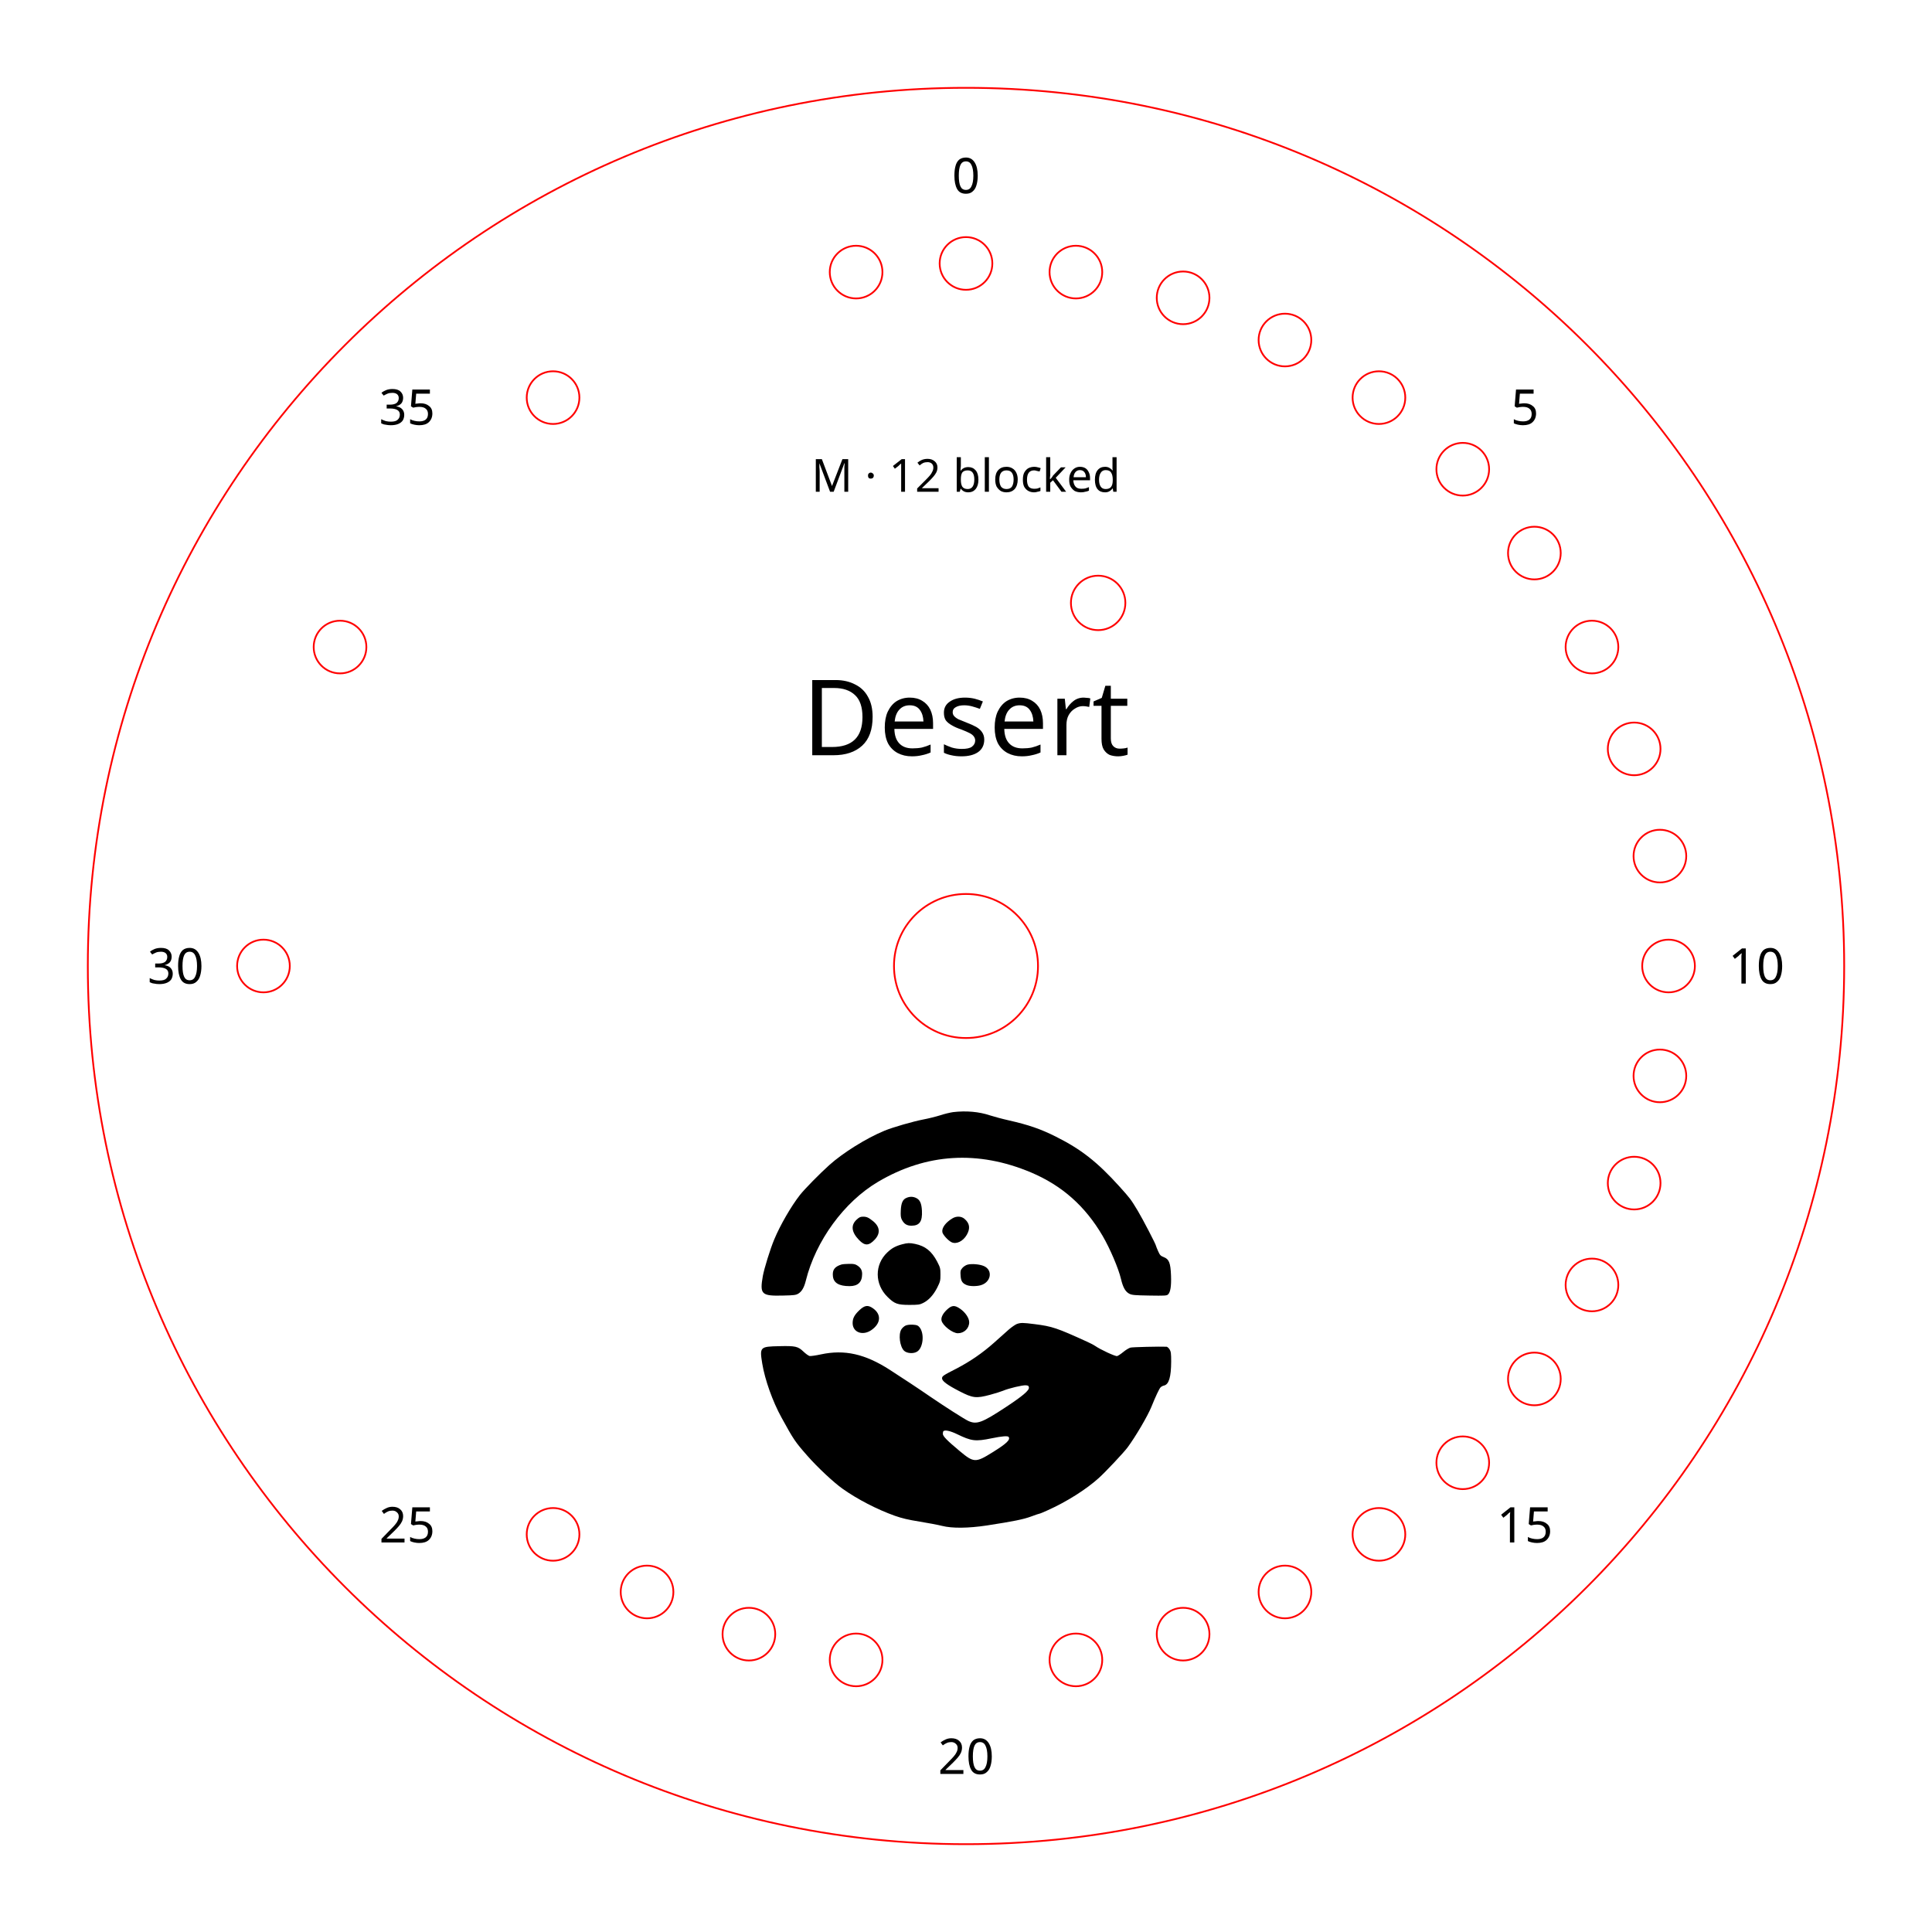
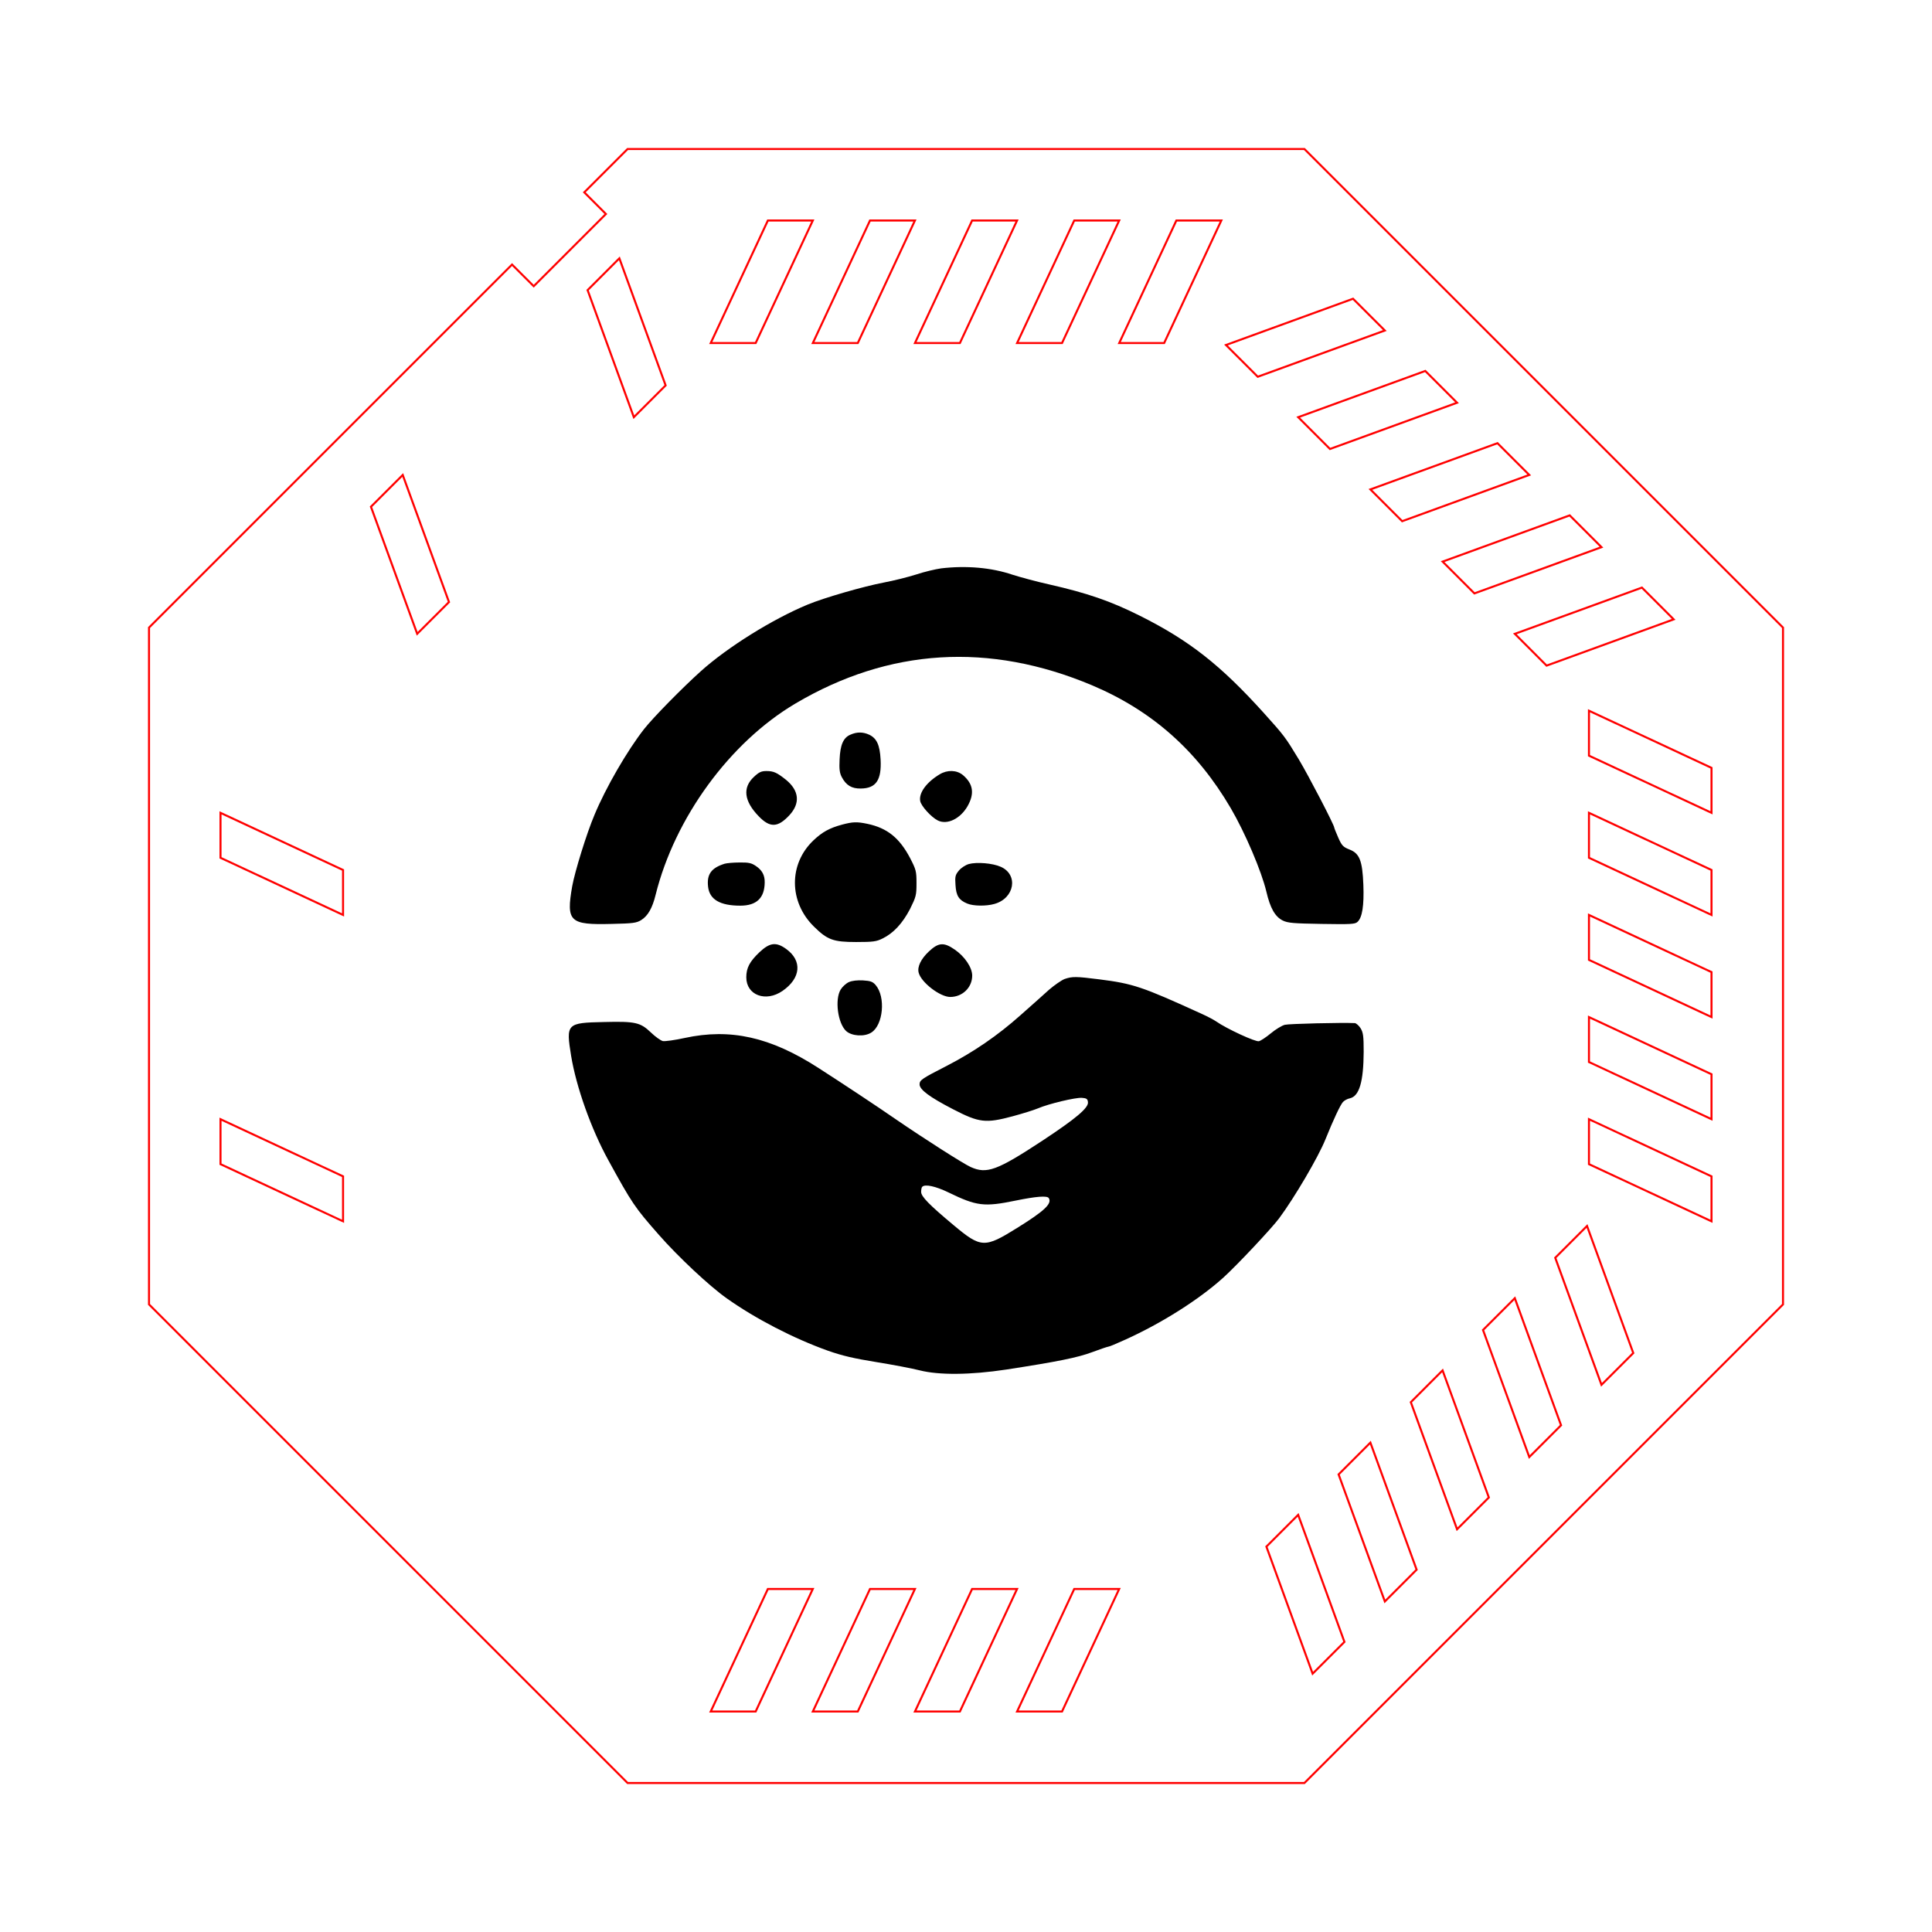
- <svg xmlns="http://www.w3.org/2000/svg" width="110.000mm" height="110.000mm" viewBox="0 0 110.000 110.000">
+ <svg xmlns="http://www.w3.org/2000/svg" width="94.591mm" height="94.591mm" viewBox="0 0 94.591 94.591">
  <style>
  .cut { fill: none; stroke: #ff0000; stroke-width: 0.1; }
-   .engrave { fill: #000; font-family: sans-serif; text-anchor: middle; }
</style>
-   <circle cx="55.000" cy="55.000" r="50.000" class="cut" />
-   <circle cx="55.000" cy="55.000" r="4.100" class="cut" />
-   <circle cx="62.524" cy="34.327" r="1.550" class="cut" />
-   <circle cx="55.000" cy="15.000" r="1.500" class="cut" />
-   <text x="55.000" y="11.000" font-size="2.800" class="engrave">0</text>
-   <circle cx="61.257" cy="15.492" r="1.500" class="cut" />
-   <circle cx="67.361" cy="16.958" r="1.500" class="cut" />
-   <circle cx="73.160" cy="19.360" r="1.500" class="cut" />
-   <circle cx="78.511" cy="22.639" r="1.500" class="cut" />
-   <circle cx="83.284" cy="26.716" r="1.500" class="cut" />
-   <text x="86.820" y="24.180" font-size="2.800" class="engrave">5</text>
-   <circle cx="87.361" cy="31.489" r="1.500" class="cut" />
-   <circle cx="90.640" cy="36.840" r="1.500" class="cut" />
-   <circle cx="93.042" cy="42.639" r="1.500" class="cut" />
-   <circle cx="94.508" cy="48.743" r="1.500" class="cut" />
-   <circle cx="95.000" cy="55.000" r="1.500" class="cut" />
-   <text x="100.000" y="56.000" font-size="2.800" class="engrave">10</text>
-   <circle cx="94.508" cy="61.257" r="1.500" class="cut" />
-   <circle cx="93.042" cy="67.361" r="1.500" class="cut" />
-   <circle cx="90.640" cy="73.160" r="1.500" class="cut" />
-   <circle cx="87.361" cy="78.511" r="1.500" class="cut" />
-   <circle cx="83.284" cy="83.284" r="1.500" class="cut" />
-   <text x="86.820" y="87.820" font-size="2.800" class="engrave">15</text>
-   <circle cx="78.511" cy="87.361" r="1.500" class="cut" />
-   <circle cx="73.160" cy="90.640" r="1.500" class="cut" />
-   <circle cx="67.361" cy="93.042" r="1.500" class="cut" />
-   <circle cx="61.257" cy="94.508" r="1.500" class="cut" />
-   <text x="55.000" y="101.000" font-size="2.800" class="engrave">20</text>
-   <circle cx="48.743" cy="94.508" r="1.500" class="cut" />
-   <circle cx="42.639" cy="93.042" r="1.500" class="cut" />
-   <circle cx="36.840" cy="90.640" r="1.500" class="cut" />
-   <circle cx="31.489" cy="87.361" r="1.500" class="cut" />
-   <text x="23.180" y="87.820" font-size="2.800" class="engrave">25</text>
-   <circle cx="15.000" cy="55.000" r="1.500" class="cut" />
-   <text x="10.000" y="56.000" font-size="2.800" class="engrave">30</text>
-   <circle cx="19.360" cy="36.840" r="1.500" class="cut" />
-   <text x="23.180" y="24.180" font-size="2.800" class="engrave">35</text>
-   <circle cx="31.489" cy="22.639" r="1.500" class="cut" />
-   <circle cx="48.743" cy="15.492" r="1.500" class="cut" />
-   <text x="55.000" y="28.000" font-size="2.600" class="engrave">M · 12 blocked</text>
-   <text x="55.000" y="43.000" font-size="6.000" class="engrave">Desert</text>
-   <svg x="43.000" y="63.000" width="24.000" height="24.000" viewBox="0 0 528 528">
-     <g transform="translate(0,528) scale(0.1,-0.1)" fill="#000000" stroke="none">
-       <path d="M2480 5210 c-36 -5 -109 -22 -163 -40 -54 -17 -146 -40 -205 -51 -136 -26 -389 -99 -495 -143 -229 -95 -517 -275 -690 -430 -120 -108 -308 -299 -367 -374 -109 -139 -248 -379 -321 -555 -51 -120 -127 -367 -144 -461 -40 -230 -17 -251 255 -244 138 3 160 6 191 25 43 27 72 77 93 163 124 498 479 985 903 1236 605 358 1253 398 1918 118 387 -164 677 -420 896 -794 93 -159 199 -408 230 -539 25 -107 56 -162 106 -187 33 -16 67 -19 251 -22 188 -3 216 -2 232 13 31 28 43 106 38 239 -6 158 -25 204 -90 229 -40 16 -49 24 -72 76 -14 32 -26 62 -26 65 0 17 -165 334 -229 441 -89 147 -94 153 -227 301 -279 309 -481 468 -801 628 -190 95 -339 146 -585 202 -81 18 -188 47 -238 63 -136 46 -297 60 -460 41z M1893 4135 c-46 -19 -66 -66 -70 -160 -3 -63 0 -87 14 -114 28 -53 64 -75 123 -74 99 1 135 55 128 188 -5 93 -25 137 -74 160 -39 18 -79 19 -121 0z M1269 3862 c-74 -69 -64 -156 31 -254 73 -76 124 -74 199 7 71 77 63 159 -23 229 -58 46 -79 56 -126 56 -33 0 -48 -7 -81 -38z M2470 3879 c-85 -51 -136 -120 -126 -173 6 -32 70 -103 113 -125 60 -31 146 10 193 92 46 81 37 144 -30 201 -40 33 -100 35 -150 5z M1840 3554 c-82 -22 -129 -48 -186 -102 -161 -153 -159 -398 3 -557 87 -86 125 -100 273 -100 110 0 131 3 171 23 70 34 129 98 177 190 39 79 42 89 42 167 0 78 -3 88 -41 162 -69 131 -148 195 -277 222 -67 14 -94 13 -162 -5z M1080 3301 c-86 -27 -116 -68 -107 -148 9 -83 77 -123 208 -123 105 0 157 49 158 150 1 47 -17 80 -58 107 -28 19 -47 23 -105 22 -39 0 -82 -4 -96 -8z M2658 3299 c-21 -6 -50 -25 -64 -42 -23 -28 -26 -38 -22 -93 4 -70 22 -98 75 -120 39 -17 123 -18 176 -3 131 36 157 189 42 240 -53 24 -156 32 -207 18z M1305 2729 c-63 -60 -85 -101 -85 -162 0 -115 125 -163 234 -88 119 82 129 195 24 271 -65 47 -106 42 -173 -21z M2400 2734 c-51 -48 -76 -99 -66 -137 16 -63 138 -157 204 -157 79 0 142 61 142 138 0 52 -48 124 -114 169 -70 48 -104 45 -166 -13z M3277 2556 c-20 -8 -65 -39 -100 -69 -34 -31 -117 -105 -185 -165 -147 -131 -302 -237 -474 -326 -164 -84 -178 -93 -178 -121 0 -34 64 -82 217 -161 168 -87 210 -92 385 -45 63 17 137 40 163 51 70 30 243 71 284 68 29 -2 37 -7 39 -27 6 -37 -78 -107 -293 -249 -295 -194 -361 -218 -465 -171 -47 21 -302 184 -480 306 -124 86 -351 236 -505 335 -309 199 -567 257 -863 193 -64 -14 -128 -23 -142 -20 -14 4 -48 28 -76 55 -69 66 -101 73 -304 68 -241 -5 -246 -10 -212 -219 33 -201 130 -474 241 -675 152 -277 170 -304 324 -479 126 -144 329 -334 441 -413 186 -132 432 -259 653 -338 94 -33 167 -50 315 -74 106 -17 231 -41 278 -53 126 -32 328 -30 560 5 331 51 461 77 557 113 51 19 98 35 103 35 6 0 52 19 102 42 239 107 484 262 643 406 85 77 310 316 359 382 98 132 253 395 299 510 52 129 96 222 113 241 9 10 29 21 45 24 61 14 88 108 89 300 0 102 -3 125 -20 153 -11 17 -28 32 -37 33 -85 4 -426 -4 -453 -11 -19 -5 -60 -30 -90 -55 -30 -25 -65 -48 -77 -51 -22 -6 -211 82 -275 127 -14 10 -57 33 -95 50 -386 176 -442 195 -663 223 -150 19 -173 19 -223 2z m-751 -1379 c183 -89 231 -95 435 -53 132 27 204 33 214 16 22 -36 -28 -83 -205 -193 -210 -131 -233 -130 -410 18 -158 132 -210 185 -210 215 0 15 3 30 7 33 18 19 86 4 169 -36z M1883 2536 c-18 -8 -42 -30 -53 -48 -39 -64 -19 -217 35 -268 36 -33 118 -39 163 -10 77 48 94 230 28 307 -19 22 -33 27 -82 30 -37 2 -71 -2 -91 -11z" />
-     </g>
-   </svg>
+   <g id="M-desert">
+     <polygon points="30.727,7.296 63.864,7.296 87.296,30.727 87.296,63.864 63.864,87.296 30.727,87.296 7.296,63.864 7.296,30.727 25.070,12.953 26.131,14.013 29.666,10.478 28.606,9.417" class="cut" />
+     <polygon points="34.797,16.796 36.997,16.796 39.795,10.796 37.595,10.796" class="cut" />
+     <polygon points="39.797,16.796 41.997,16.796 44.795,10.796 42.595,10.796" class="cut" />
+     <polygon points="44.797,16.796 46.997,16.796 49.795,10.796 47.595,10.796" class="cut" />
+     <polygon points="49.797,16.796 51.997,16.796 54.795,10.796 52.595,10.796" class="cut" />
+     <polygon points="54.797,16.796 56.997,16.796 59.795,10.796 57.595,10.796" class="cut" />
+     <polygon points="60.024,16.891 61.580,18.446 67.801,16.182 66.245,14.627" class="cut" />
+     <polygon points="63.560,20.426 65.116,21.982 71.337,19.718 69.781,18.162" class="cut" />
+     <polygon points="67.095,23.962 68.651,25.518 74.872,23.253 73.316,21.698" class="cut" />
+     <polygon points="70.631,27.497 72.187,29.053 78.408,26.789 76.852,25.233" class="cut" />
+     <polygon points="74.167,31.033 75.722,32.589 81.943,30.324 80.388,28.769" class="cut" />
+     <polygon points="77.796,34.797 77.796,36.997 83.796,39.795 83.796,37.595" class="cut" />
+     <polygon points="77.796,39.797 77.796,41.997 83.796,44.795 83.796,42.595" class="cut" />
+     <polygon points="77.796,44.797 77.796,46.997 83.796,49.795 83.796,47.595" class="cut" />
+     <polygon points="77.796,49.797 77.796,51.997 83.796,54.795 83.796,52.595" class="cut" />
+     <polygon points="77.796,54.797 77.796,56.997 83.796,59.795 83.796,57.595" class="cut" />
+     <polygon points="77.701,60.024 76.145,61.580 78.409,67.801 79.965,66.245" class="cut" />
+     <polygon points="74.165,63.560 72.609,65.116 74.874,71.337 76.429,69.781" class="cut" />
+     <polygon points="70.629,67.095 69.074,68.651 71.338,74.872 72.894,73.316" class="cut" />
+     <polygon points="67.094,70.631 65.538,72.187 67.803,78.408 69.358,76.852" class="cut" />
+     <polygon points="63.558,74.167 62.003,75.722 64.267,81.943 65.823,80.388" class="cut" />
+     <polygon points="54.795,77.796 52.595,77.796 49.797,83.796 51.997,83.796" class="cut" />
+     <polygon points="49.795,77.796 47.595,77.796 44.797,83.796 46.997,83.796" class="cut" />
+     <polygon points="44.795,77.796 42.595,77.796 39.797,83.796 41.997,83.796" class="cut" />
+     <polygon points="39.795,77.796 37.595,77.796 34.797,83.796 36.997,83.796" class="cut" />
+     <polygon points="16.796,59.795 16.796,57.595 10.796,54.797 10.796,56.997" class="cut" />
+     <polygon points="16.796,44.795 16.796,42.595 10.796,39.797 10.796,41.997" class="cut" />
+     <polygon points="20.426,31.031 21.982,29.476 19.718,23.255 18.162,24.810" class="cut" />
+     <polygon points="31.033,20.425 32.589,18.869 30.324,12.648 28.769,14.204" class="cut" />
+     <svg x="27.296" y="27.296" width="40.000" height="40.000" viewBox="0 0 528 528">
+       <g transform="translate(0,528) scale(0.1,-0.1)" fill="#000000" stroke="none">
+         <path d="M2480 5210 c-36 -5 -109 -22 -163 -40 -54 -17 -146 -40 -205 -51 -136 -26 -389 -99 -495 -143 -229 -95 -517 -275 -690 -430 -120 -108 -308 -299 -367 -374 -109 -139 -248 -379 -321 -555 -51 -120 -127 -367 -144 -461 -40 -230 -17 -251 255 -244 138 3 160 6 191 25 43 27 72 77 93 163 124 498 479 985 903 1236 605 358 1253 398 1918 118 387 -164 677 -420 896 -794 93 -159 199 -408 230 -539 25 -107 56 -162 106 -187 33 -16 67 -19 251 -22 188 -3 216 -2 232 13 31 28 43 106 38 239 -6 158 -25 204 -90 229 -40 16 -49 24 -72 76 -14 32 -26 62 -26 65 0 17 -165 334 -229 441 -89 147 -94 153 -227 301 -279 309 -481 468 -801 628 -190 95 -339 146 -585 202 -81 18 -188 47 -238 63 -136 46 -297 60 -460 41z M1893 4135 c-46 -19 -66 -66 -70 -160 -3 -63 0 -87 14 -114 28 -53 64 -75 123 -74 99 1 135 55 128 188 -5 93 -25 137 -74 160 -39 18 -79 19 -121 0z M1269 3862 c-74 -69 -64 -156 31 -254 73 -76 124 -74 199 7 71 77 63 159 -23 229 -58 46 -79 56 -126 56 -33 0 -48 -7 -81 -38z M2470 3879 c-85 -51 -136 -120 -126 -173 6 -32 70 -103 113 -125 60 -31 146 10 193 92 46 81 37 144 -30 201 -40 33 -100 35 -150 5z M1840 3554 c-82 -22 -129 -48 -186 -102 -161 -153 -159 -398 3 -557 87 -86 125 -100 273 -100 110 0 131 3 171 23 70 34 129 98 177 190 39 79 42 89 42 167 0 78 -3 88 -41 162 -69 131 -148 195 -277 222 -67 14 -94 13 -162 -5z M1080 3301 c-86 -27 -116 -68 -107 -148 9 -83 77 -123 208 -123 105 0 157 49 158 150 1 47 -17 80 -58 107 -28 19 -47 23 -105 22 -39 0 -82 -4 -96 -8z M2658 3299 c-21 -6 -50 -25 -64 -42 -23 -28 -26 -38 -22 -93 4 -70 22 -98 75 -120 39 -17 123 -18 176 -3 131 36 157 189 42 240 -53 24 -156 32 -207 18z M1305 2729 c-63 -60 -85 -101 -85 -162 0 -115 125 -163 234 -88 119 82 129 195 24 271 -65 47 -106 42 -173 -21z M2400 2734 c-51 -48 -76 -99 -66 -137 16 -63 138 -157 204 -157 79 0 142 61 142 138 0 52 -48 124 -114 169 -70 48 -104 45 -166 -13z M3277 2556 c-20 -8 -65 -39 -100 -69 -34 -31 -117 -105 -185 -165 -147 -131 -302 -237 -474 -326 -164 -84 -178 -93 -178 -121 0 -34 64 -82 217 -161 168 -87 210 -92 385 -45 63 17 137 40 163 51 70 30 243 71 284 68 29 -2 37 -7 39 -27 6 -37 -78 -107 -293 -249 -295 -194 -361 -218 -465 -171 -47 21 -302 184 -480 306 -124 86 -351 236 -505 335 -309 199 -567 257 -863 193 -64 -14 -128 -23 -142 -20 -14 4 -48 28 -76 55 -69 66 -101 73 -304 68 -241 -5 -246 -10 -212 -219 33 -201 130 -474 241 -675 152 -277 170 -304 324 -479 126 -144 329 -334 441 -413 186 -132 432 -259 653 -338 94 -33 167 -50 315 -74 106 -17 231 -41 278 -53 126 -32 328 -30 560 5 331 51 461 77 557 113 51 19 98 35 103 35 6 0 52 19 102 42 239 107 484 262 643 406 85 77 310 316 359 382 98 132 253 395 299 510 52 129 96 222 113 241 9 10 29 21 45 24 61 14 88 108 89 300 0 102 -3 125 -20 153 -11 17 -28 32 -37 33 -85 4 -426 -4 -453 -11 -19 -5 -60 -30 -90 -55 -30 -25 -65 -48 -77 -51 -22 -6 -211 82 -275 127 -14 10 -57 33 -95 50 -386 176 -442 195 -663 223 -150 19 -173 19 -223 2z m-751 -1379 c183 -89 231 -95 435 -53 132 27 204 33 214 16 22 -36 -28 -83 -205 -193 -210 -131 -233 -130 -410 18 -158 132 -210 185 -210 215 0 15 3 30 7 33 18 19 86 4 169 -36z M1883 2536 c-18 -8 -42 -30 -53 -48 -39 -64 -19 -217 35 -268 36 -33 118 -39 163 -10 77 48 94 230 28 307 -19 22 -33 27 -82 30 -37 2 -71 -2 -91 -11z" />
+       </g>
+     </svg>
+   </g>
</svg>
